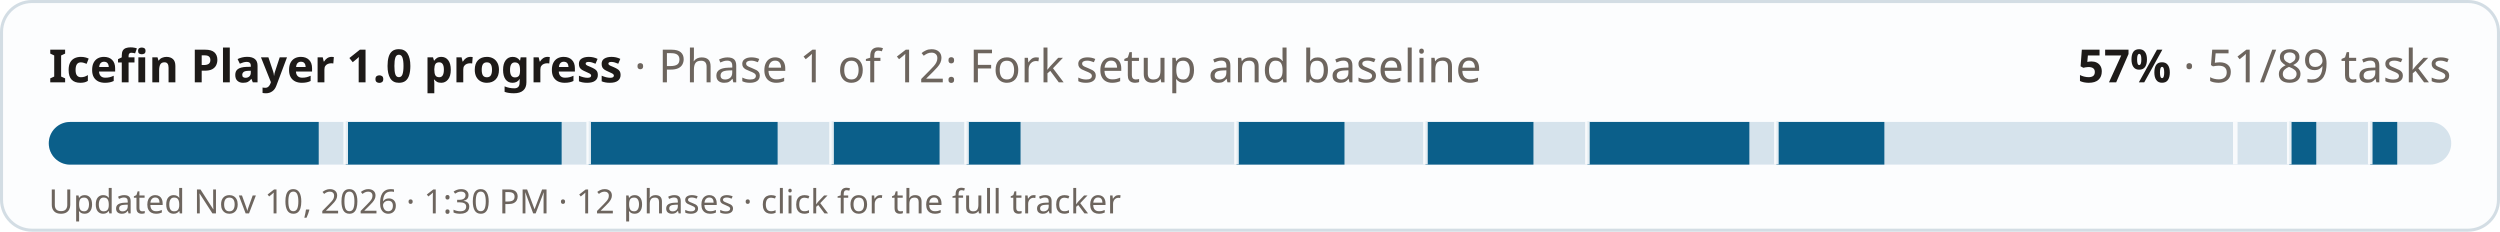
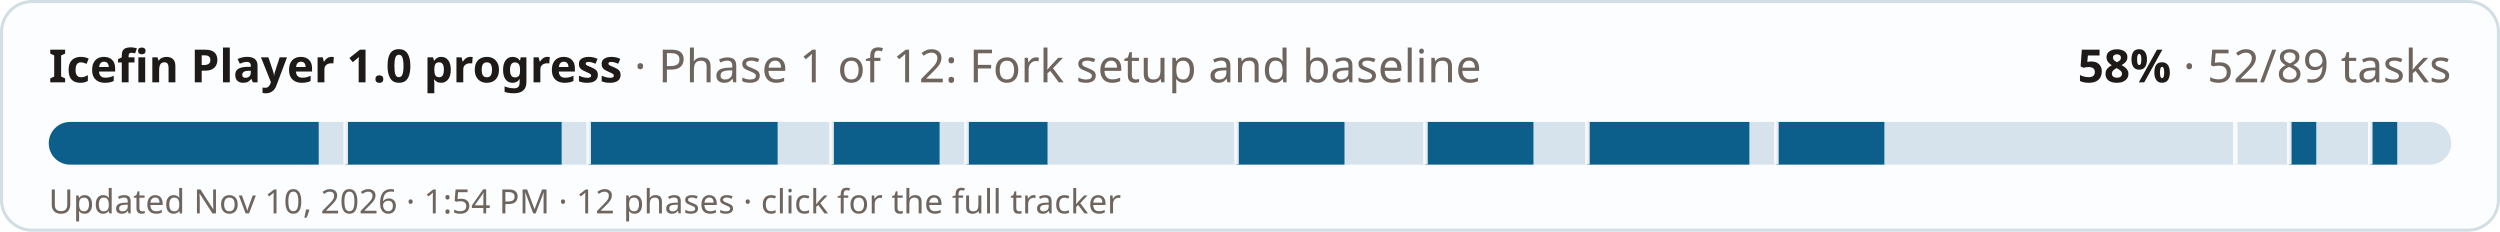
- <svg xmlns="http://www.w3.org/2000/svg" width="820" height="76" viewBox="0 0 820 76" role="img" aria-label="Icefin Player 1.0 progress: 57% (51 of 89 tasks)">
+ <svg xmlns="http://www.w3.org/2000/svg" width="820" height="76" viewBox="0 0 820 76" role="img" aria-label="Icefin Player 1.0 progress: 58% (52 of 89 tasks)">
  <style>
  .bg{fill:#fcfdfe;stroke:#d3dde4} .fg{fill:#1d1a18} .mu{fill:#6d655e} .track{fill:#d6e3ec} .done{fill:#0b5f8a} .full{fill:#2f6b3a} .tick{fill:#fcfdfe;opacity:.9}
  @media (prefers-color-scheme: dark){ .bg{fill:#1a2127;stroke:#2e3a43} .fg{fill:#f1ebe2} .mu{fill:#a99f94} .track{fill:#24384a} .done{fill:#6cb6e4} .full{fill:#6fbf7c} .tick{fill:#1a2127} }
  text{font-family:-apple-system,"Segoe UI",system-ui,"Noto Sans","DejaVu Sans",sans-serif}
</style>
  <rect class="bg" x="0.5" y="0.5" width="819" height="75" rx="10" />
  <text class="fg" x="16" y="27" font-size="15" font-weight="700">Icefin Player 1.0 progress <tspan class="mu" font-weight="400">· Phase 1 of 12: Fork setup and baseline</tspan>
  </text>
-   <text class="fg" x="804" y="27" font-size="15" font-weight="700" text-anchor="end">57% <tspan class="mu" font-weight="400">· 51/89 tasks</tspan>
+   <text class="fg" x="804" y="27" font-size="15" font-weight="700" text-anchor="end">58% <tspan class="mu" font-weight="400">· 52/89 tasks</tspan>
  </text>
  <rect class="track" x="16" y="40" width="788" height="14" rx="7" />
  <clipPath id="c">
    <rect x="16" y="40" width="788" height="14" rx="7" />
  </clipPath>
  <g clip-path="url(#c)">
    <rect class="done" x="16" y="40" width="88.54" height="14" />
    <rect class="done" x="113.39" y="40" width="70.83" height="14" />
    <rect class="done" x="193.08" y="40" width="61.98" height="14" />
    <rect class="done" x="272.76" y="40" width="35.42" height="14" />
-     <rect class="done" x="317.03" y="40" width="17.71" height="14" />
+     <rect class="done" x="317.03" y="40" width="26.56" height="14" />
    <rect class="done" x="405.57" y="40" width="35.42" height="14" />
    <rect class="done" x="467.55" y="40" width="35.42" height="14" />
    <rect class="done" x="520.67" y="40" width="53.12" height="14" />
    <rect class="done" x="582.65" y="40" width="35.42" height="14" />
    <rect class="done" x="750.88" y="40" width="8.85" height="14" />
    <rect class="done" x="777.44" y="40" width="8.85" height="14" />
    <rect class="tick" x="112.64" y="40" width="1.5" height="14" />
    <rect class="tick" x="192.33" y="40" width="1.5" height="14" />
    <rect class="tick" x="272.01" y="40" width="1.5" height="14" />
    <rect class="tick" x="316.28" y="40" width="1.5" height="14" />
    <rect class="tick" x="404.82" y="40" width="1.5" height="14" />
    <rect class="tick" x="466.8" y="40" width="1.5" height="14" />
    <rect class="tick" x="519.92" y="40" width="1.5" height="14" />
    <rect class="tick" x="581.9" y="40" width="1.5" height="14" />
    <rect class="tick" x="732.42" y="40" width="1.5" height="14" />
    <rect class="tick" x="750.13" y="40" width="1.5" height="14" />
    <rect class="tick" x="776.69" y="40" width="1.5" height="14" />
  </g>
-   <text class="mu" x="16" y="70" font-size="11">Updated Nov 10, 2026 · 1:30 PM · 12 phases · click for the full tracker</text>
+   <text class="mu" x="16" y="70" font-size="11">Updated Nov 10, 2026 · 1:54 PM · 12 phases · click for the full tracker</text>
</svg>
